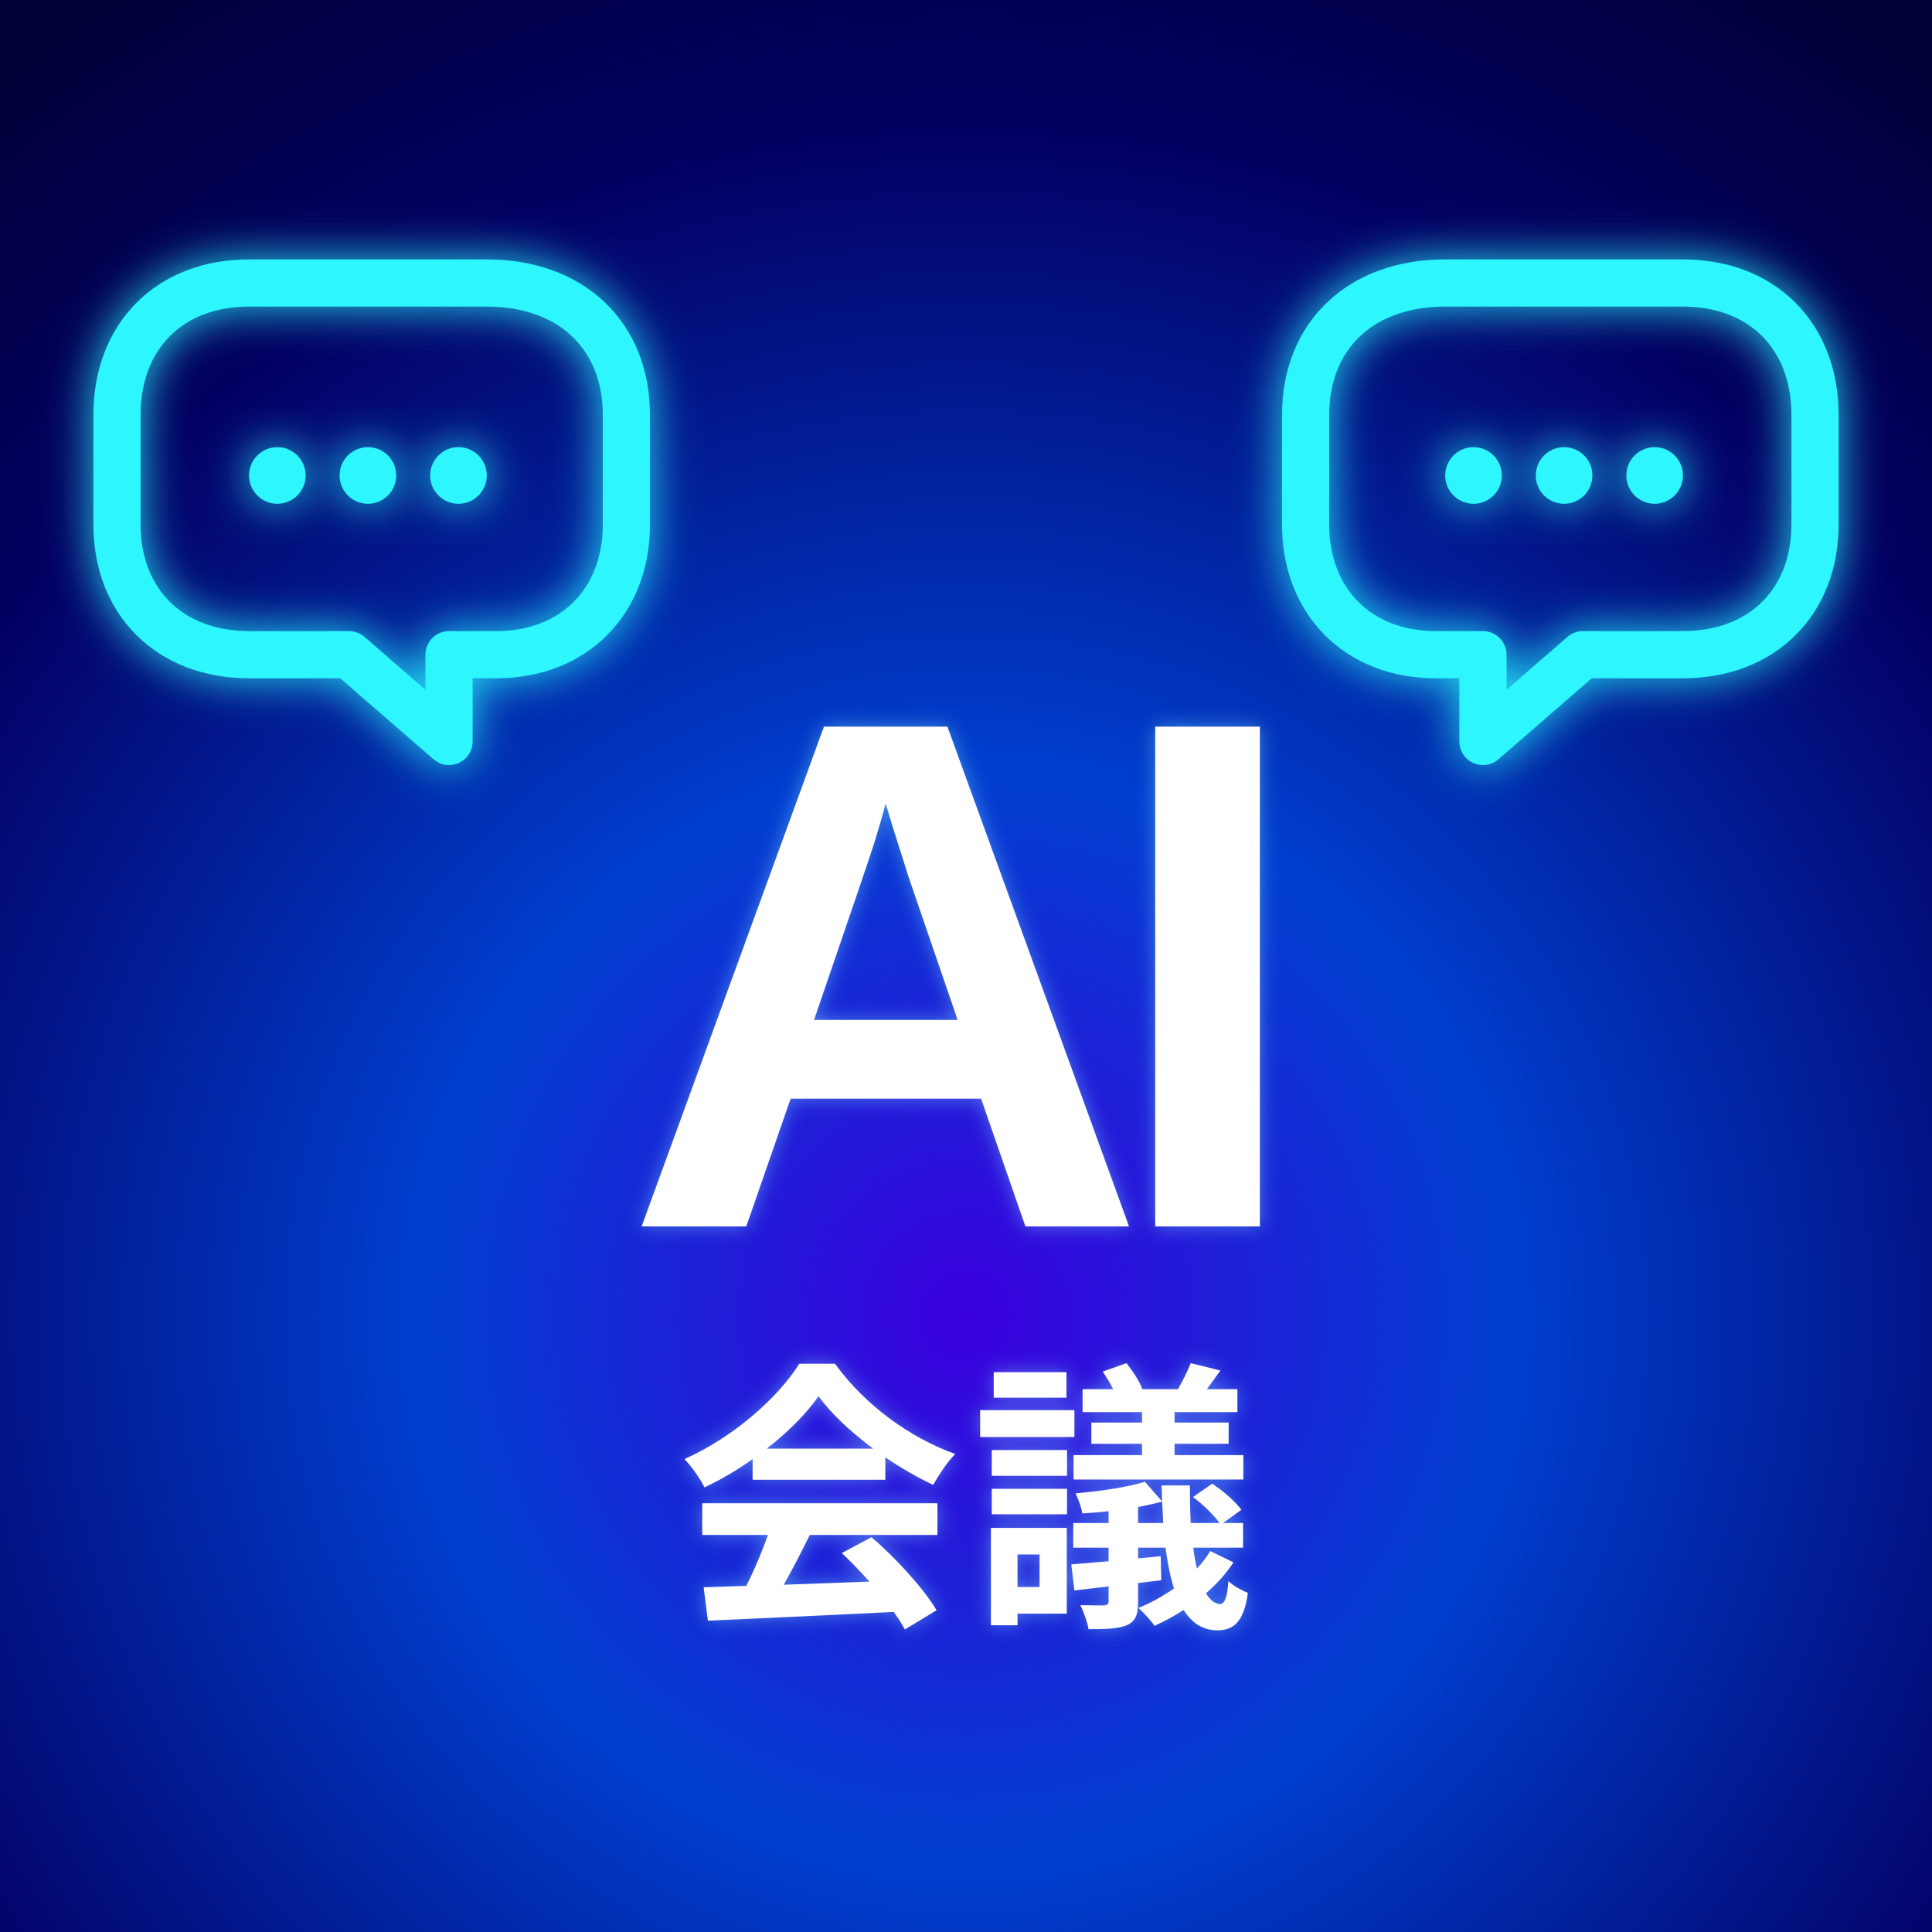
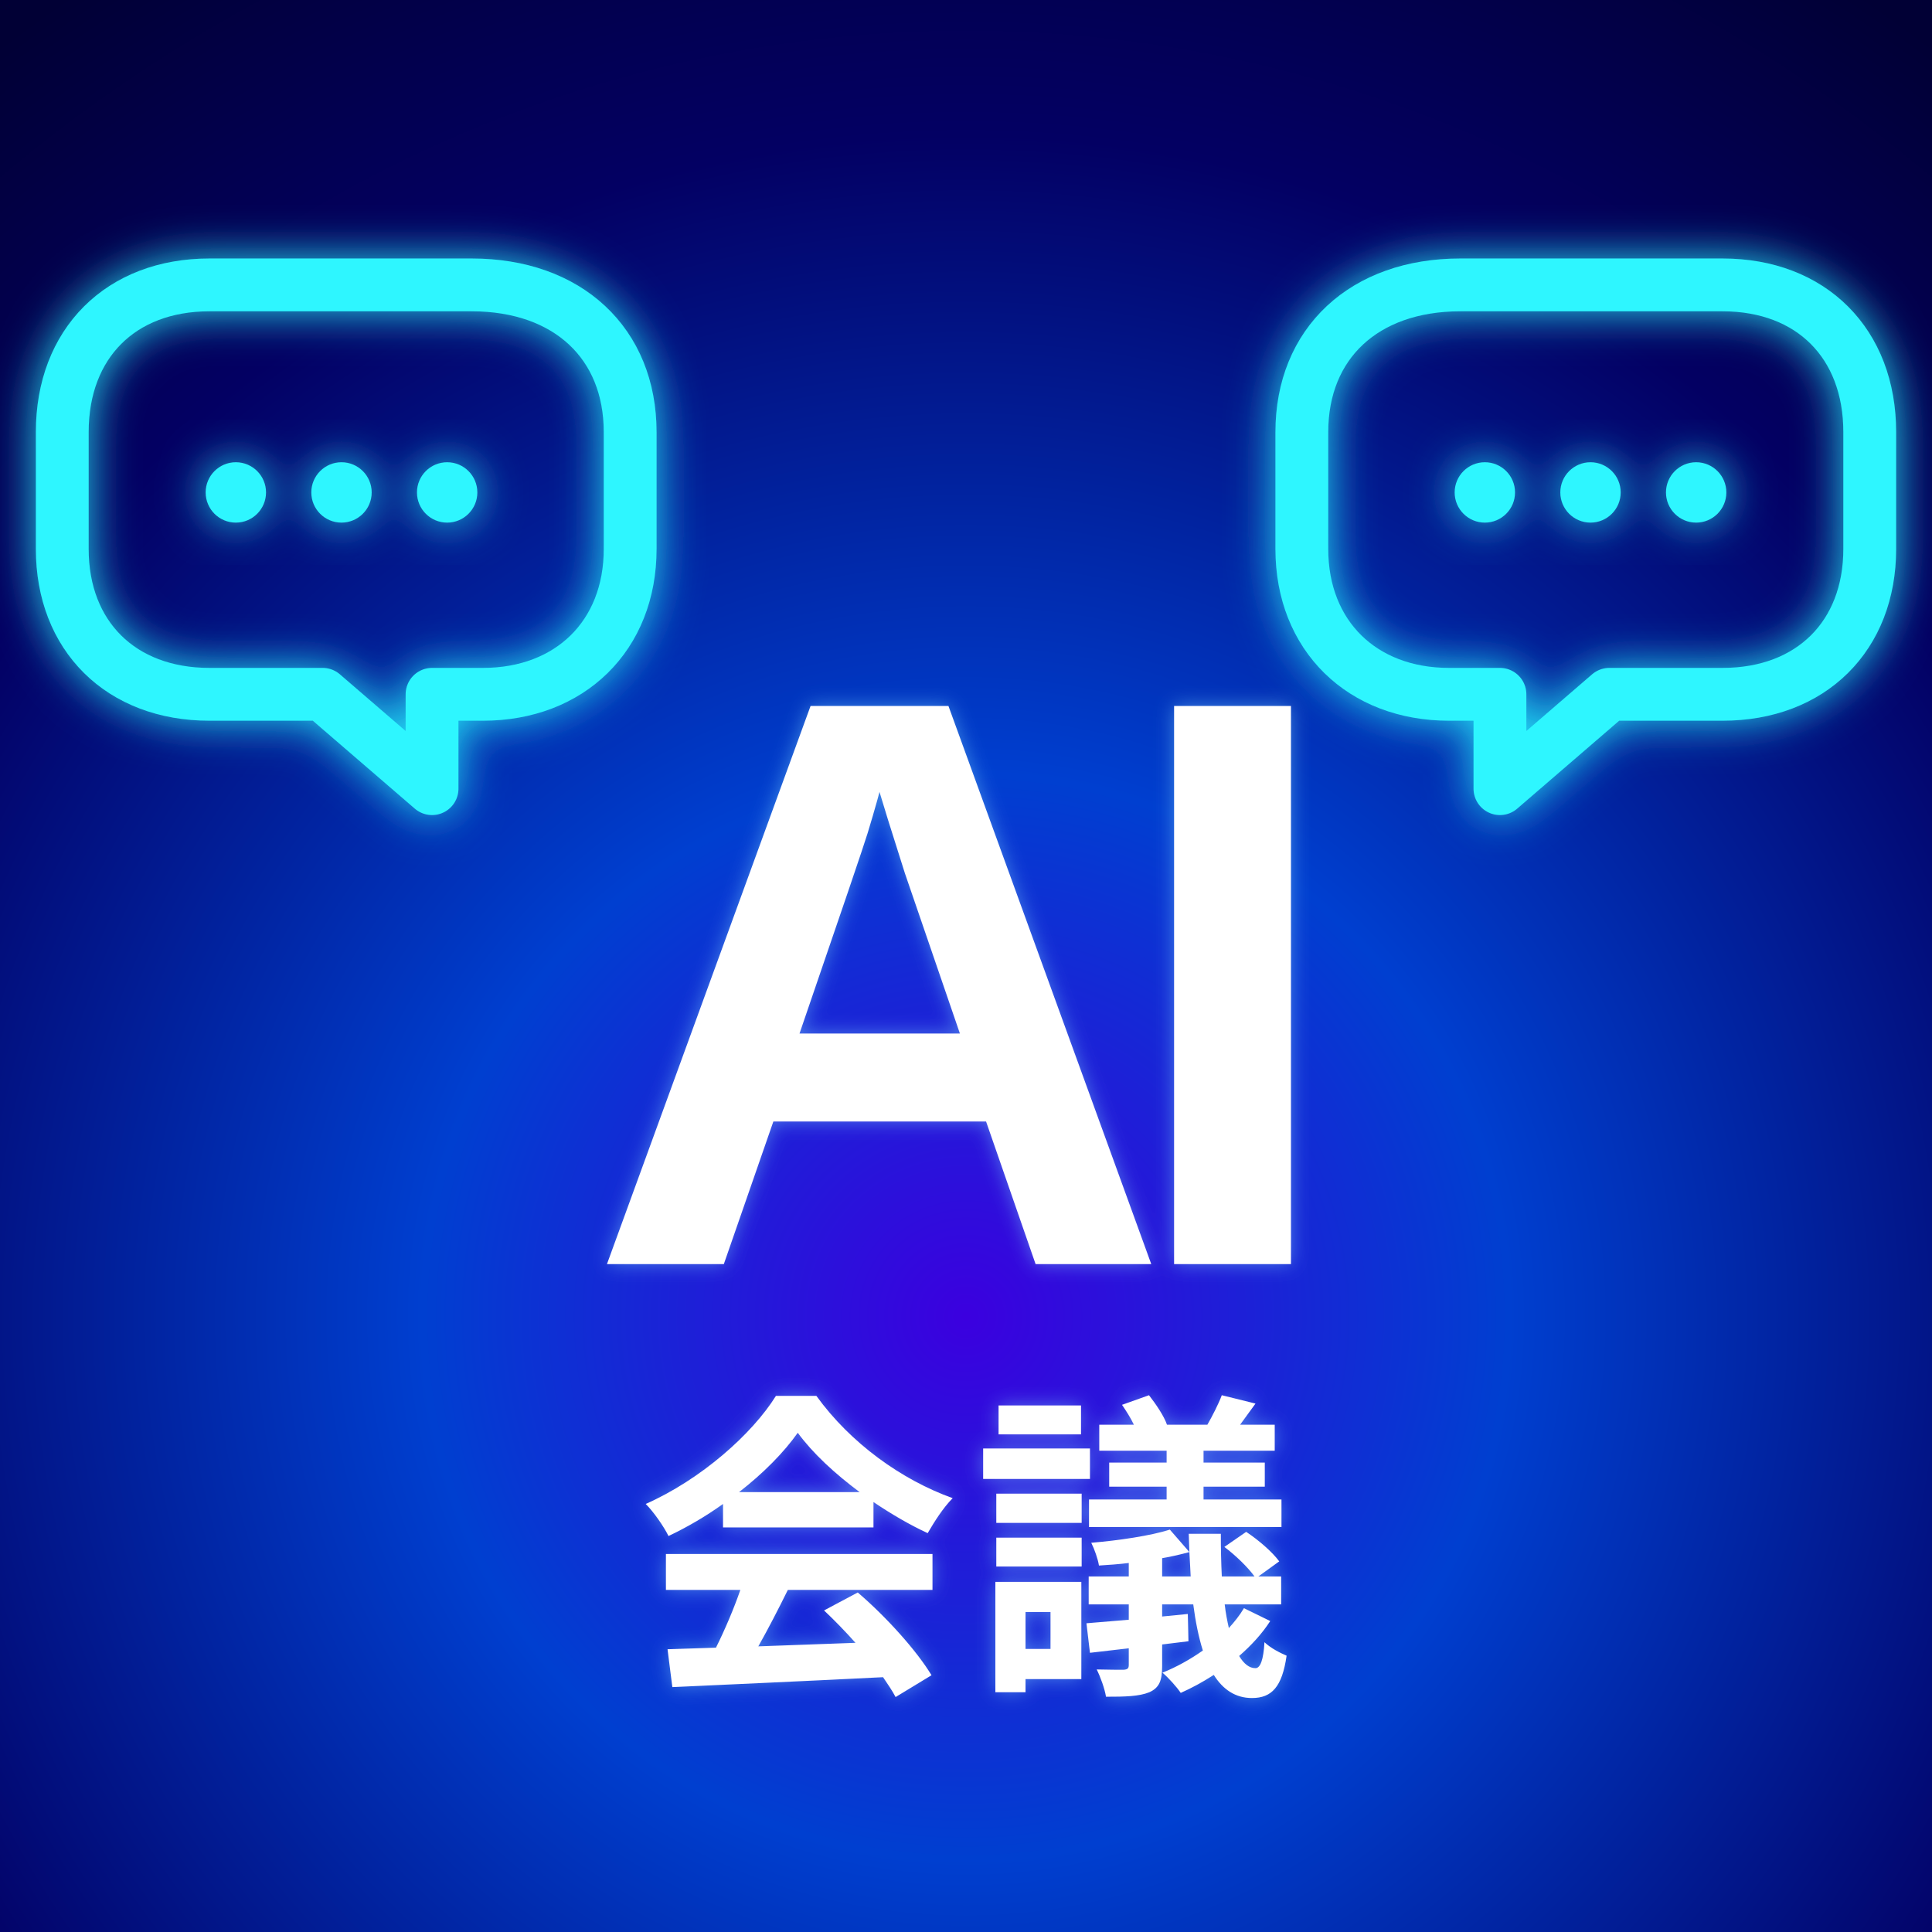
<svg xmlns="http://www.w3.org/2000/svg" viewBox="0 0 1024 1024" role="img" aria-label="AI会議">
  <defs>
    <radialGradient id="bg" cx="50%" cy="68%" r="82%">
      <stop offset="0" stop-color="#3b00df" />
      <stop offset="0.34" stop-color="#003fd0" />
      <stop offset="0.74" stop-color="#030063" />
      <stop offset="1" stop-color="#010035" />
    </radialGradient>
    <filter id="cyanGlow" x="-70%" y="-70%" width="240%" height="240%">
      <feGaussianBlur stdDeviation="12" result="blur" />
      <feColorMatrix in="blur" type="matrix" values="0 0 0 0 0.02 0 0 0 0 0.88 0 0 0 0 1 0 0 0 0.92 0" />
      <feMerge>
        <feMergeNode />
        <feMergeNode in="SourceGraphic" />
      </feMerge>
    </filter>
    <filter id="whiteGlow" x="-35%" y="-35%" width="170%" height="170%">
      <feGaussianBlur stdDeviation="5" result="blur" />
      <feColorMatrix in="blur" type="matrix" values="0 0 0 0 0.2 0 0 0 0 0.65 0 0 0 0 1 0 0 0 0.5 0" />
      <feMerge>
        <feMergeNode />
        <feMergeNode in="SourceGraphic" />
      </feMerge>
    </filter>
  </defs>
  <rect width="1024" height="1024" fill="url(#bg)" />
-   <g fill="none" stroke="#2ff6ff" stroke-width="25" stroke-linejoin="round" stroke-linecap="round" filter="url(#cyanGlow)">
-     <path d="M132 150h126c45 0 74 28 74 70v58c0 41-28 69-69 69h-25v46l-53-46h-53c-42 0-70-28-70-69v-58c0-42 28-70 70-70Z" />
-     <path d="M766 150h126c42 0 70 28 70 70v58c0 41-28 69-70 69h-53l-53 46v-46h-25c-41 0-69-28-69-69v-58c0-42 29-70 74-70Z" />
+   <g fill="none" stroke="#2ff6ff" stroke-width="28" stroke-linejoin="round" stroke-linecap="round" filter="url(#cyanGlow)">
+     <path d="M111 151h139c51 0 84 31 84 78v62c0 46-32 77-78 77h-27v50l-58-50h-60c-47 0-78-31-78-77v-62c0-47 31-78 78-78Z" />
+     <path d="M774 151h139c47 0 78 31 78 78v62c0 46-31 77-78 77h-60l-58 50v-50h-27c-46 0-78-31-78-77v-62c0-47 33-78 84-78Z" />
  </g>
  <g fill="#2ff6ff" filter="url(#cyanGlow)">
-     <circle cx="147" cy="252" r="15" />
-     <circle cx="195" cy="252" r="15" />
-     <circle cx="243" cy="252" r="15" />
-     <circle cx="781" cy="252" r="15" />
-     <circle cx="829" cy="252" r="15" />
-     <circle cx="877" cy="252" r="15" />
+     <circle cx="125" cy="261" r="16" />
+     <circle cx="181" cy="261" r="16" />
+     <circle cx="237" cy="261" r="16" />
+     <circle cx="787" cy="261" r="16" />
+     <circle cx="843" cy="261" r="16" />
+     <circle cx="899" cy="261" r="16" />
  </g>
-   <text x="512" y="650" text-anchor="middle" font-family="Arial Black, Impact, Arial, Helvetica, sans-serif" font-size="385" font-weight="900" letter-spacing="-22" fill="#ffffff" filter="url(#whiteGlow)">AI</text>
-   <text x="512" y="850" text-anchor="middle" font-family="Hiragino Sans, Yu Gothic, Meiryo, Arial, sans-serif" font-size="150" font-weight="900" letter-spacing="6" fill="#ffffff" filter="url(#whiteGlow)">会議</text>
+   <text x="512" y="670" text-anchor="middle" font-family="Arial Black, Impact, Arial, Helvetica, sans-serif" font-size="430" font-weight="900" letter-spacing="-28" fill="#ffffff" filter="url(#whiteGlow)">AI</text>
+   <text x="512" y="884" text-anchor="middle" font-family="Hiragino Sans, Yu Gothic, Meiryo, Arial, sans-serif" font-size="170" font-weight="900" letter-spacing="8" fill="#ffffff" filter="url(#whiteGlow)">会議</text>
</svg>
